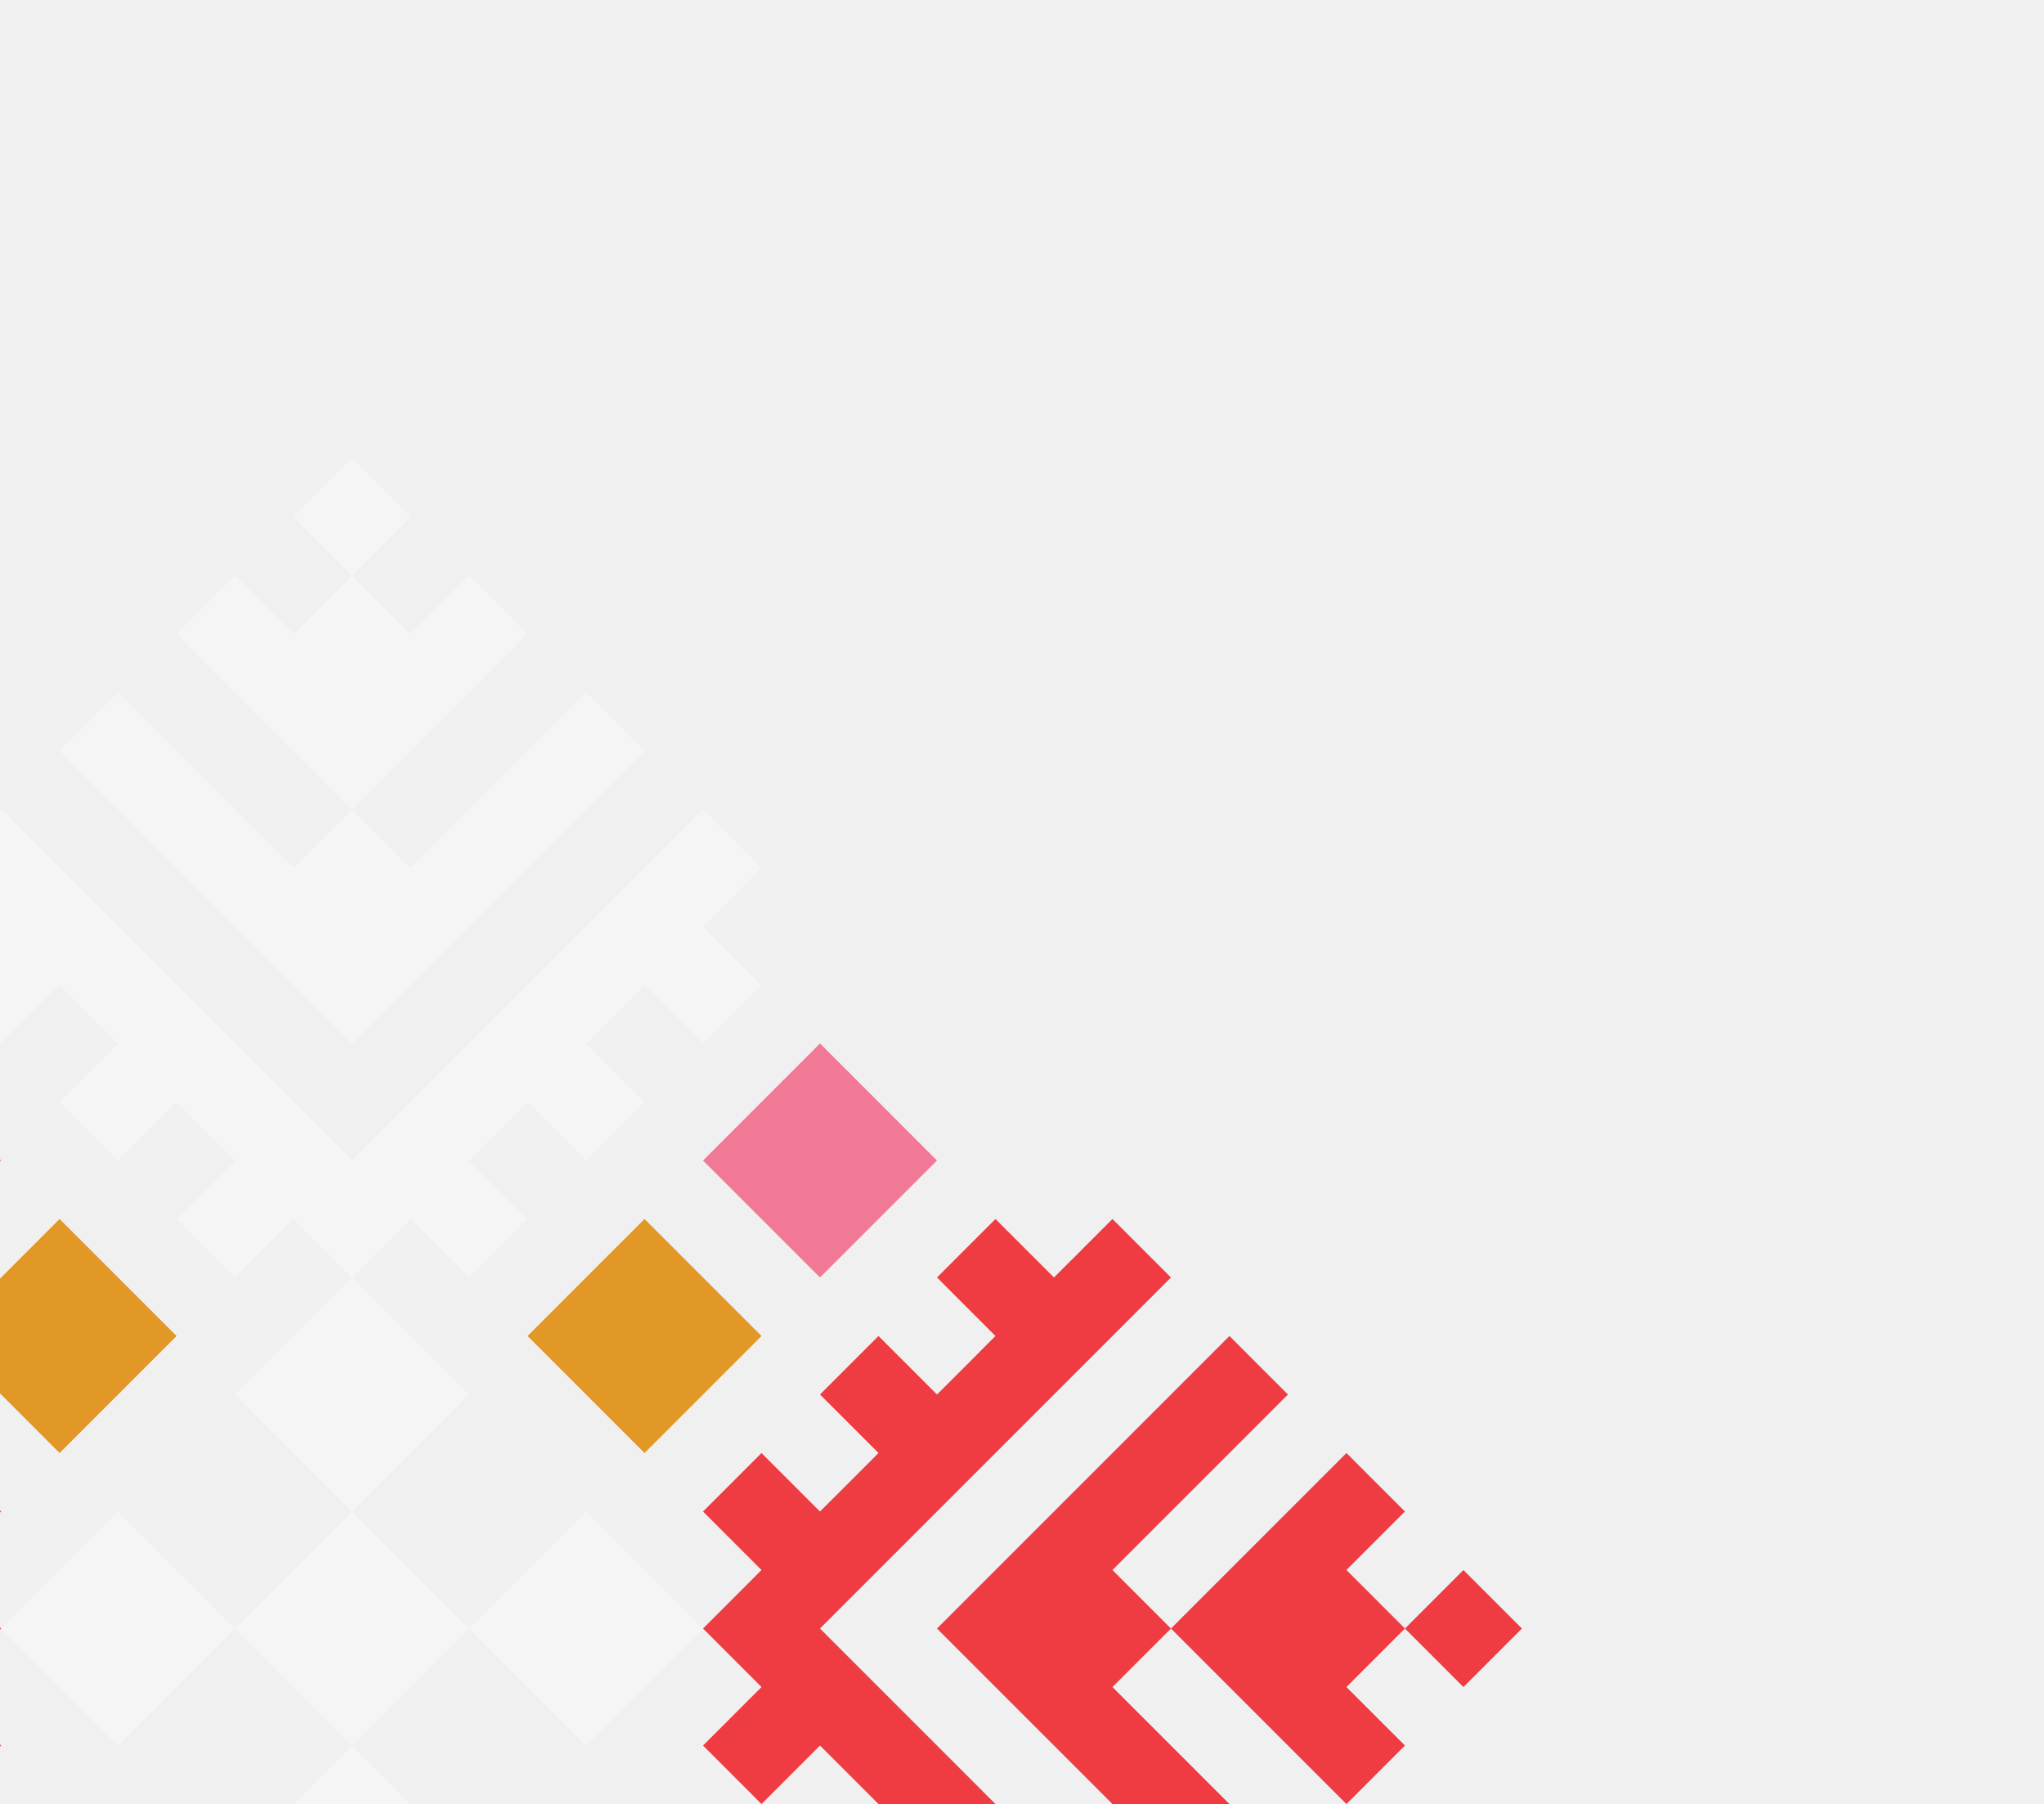
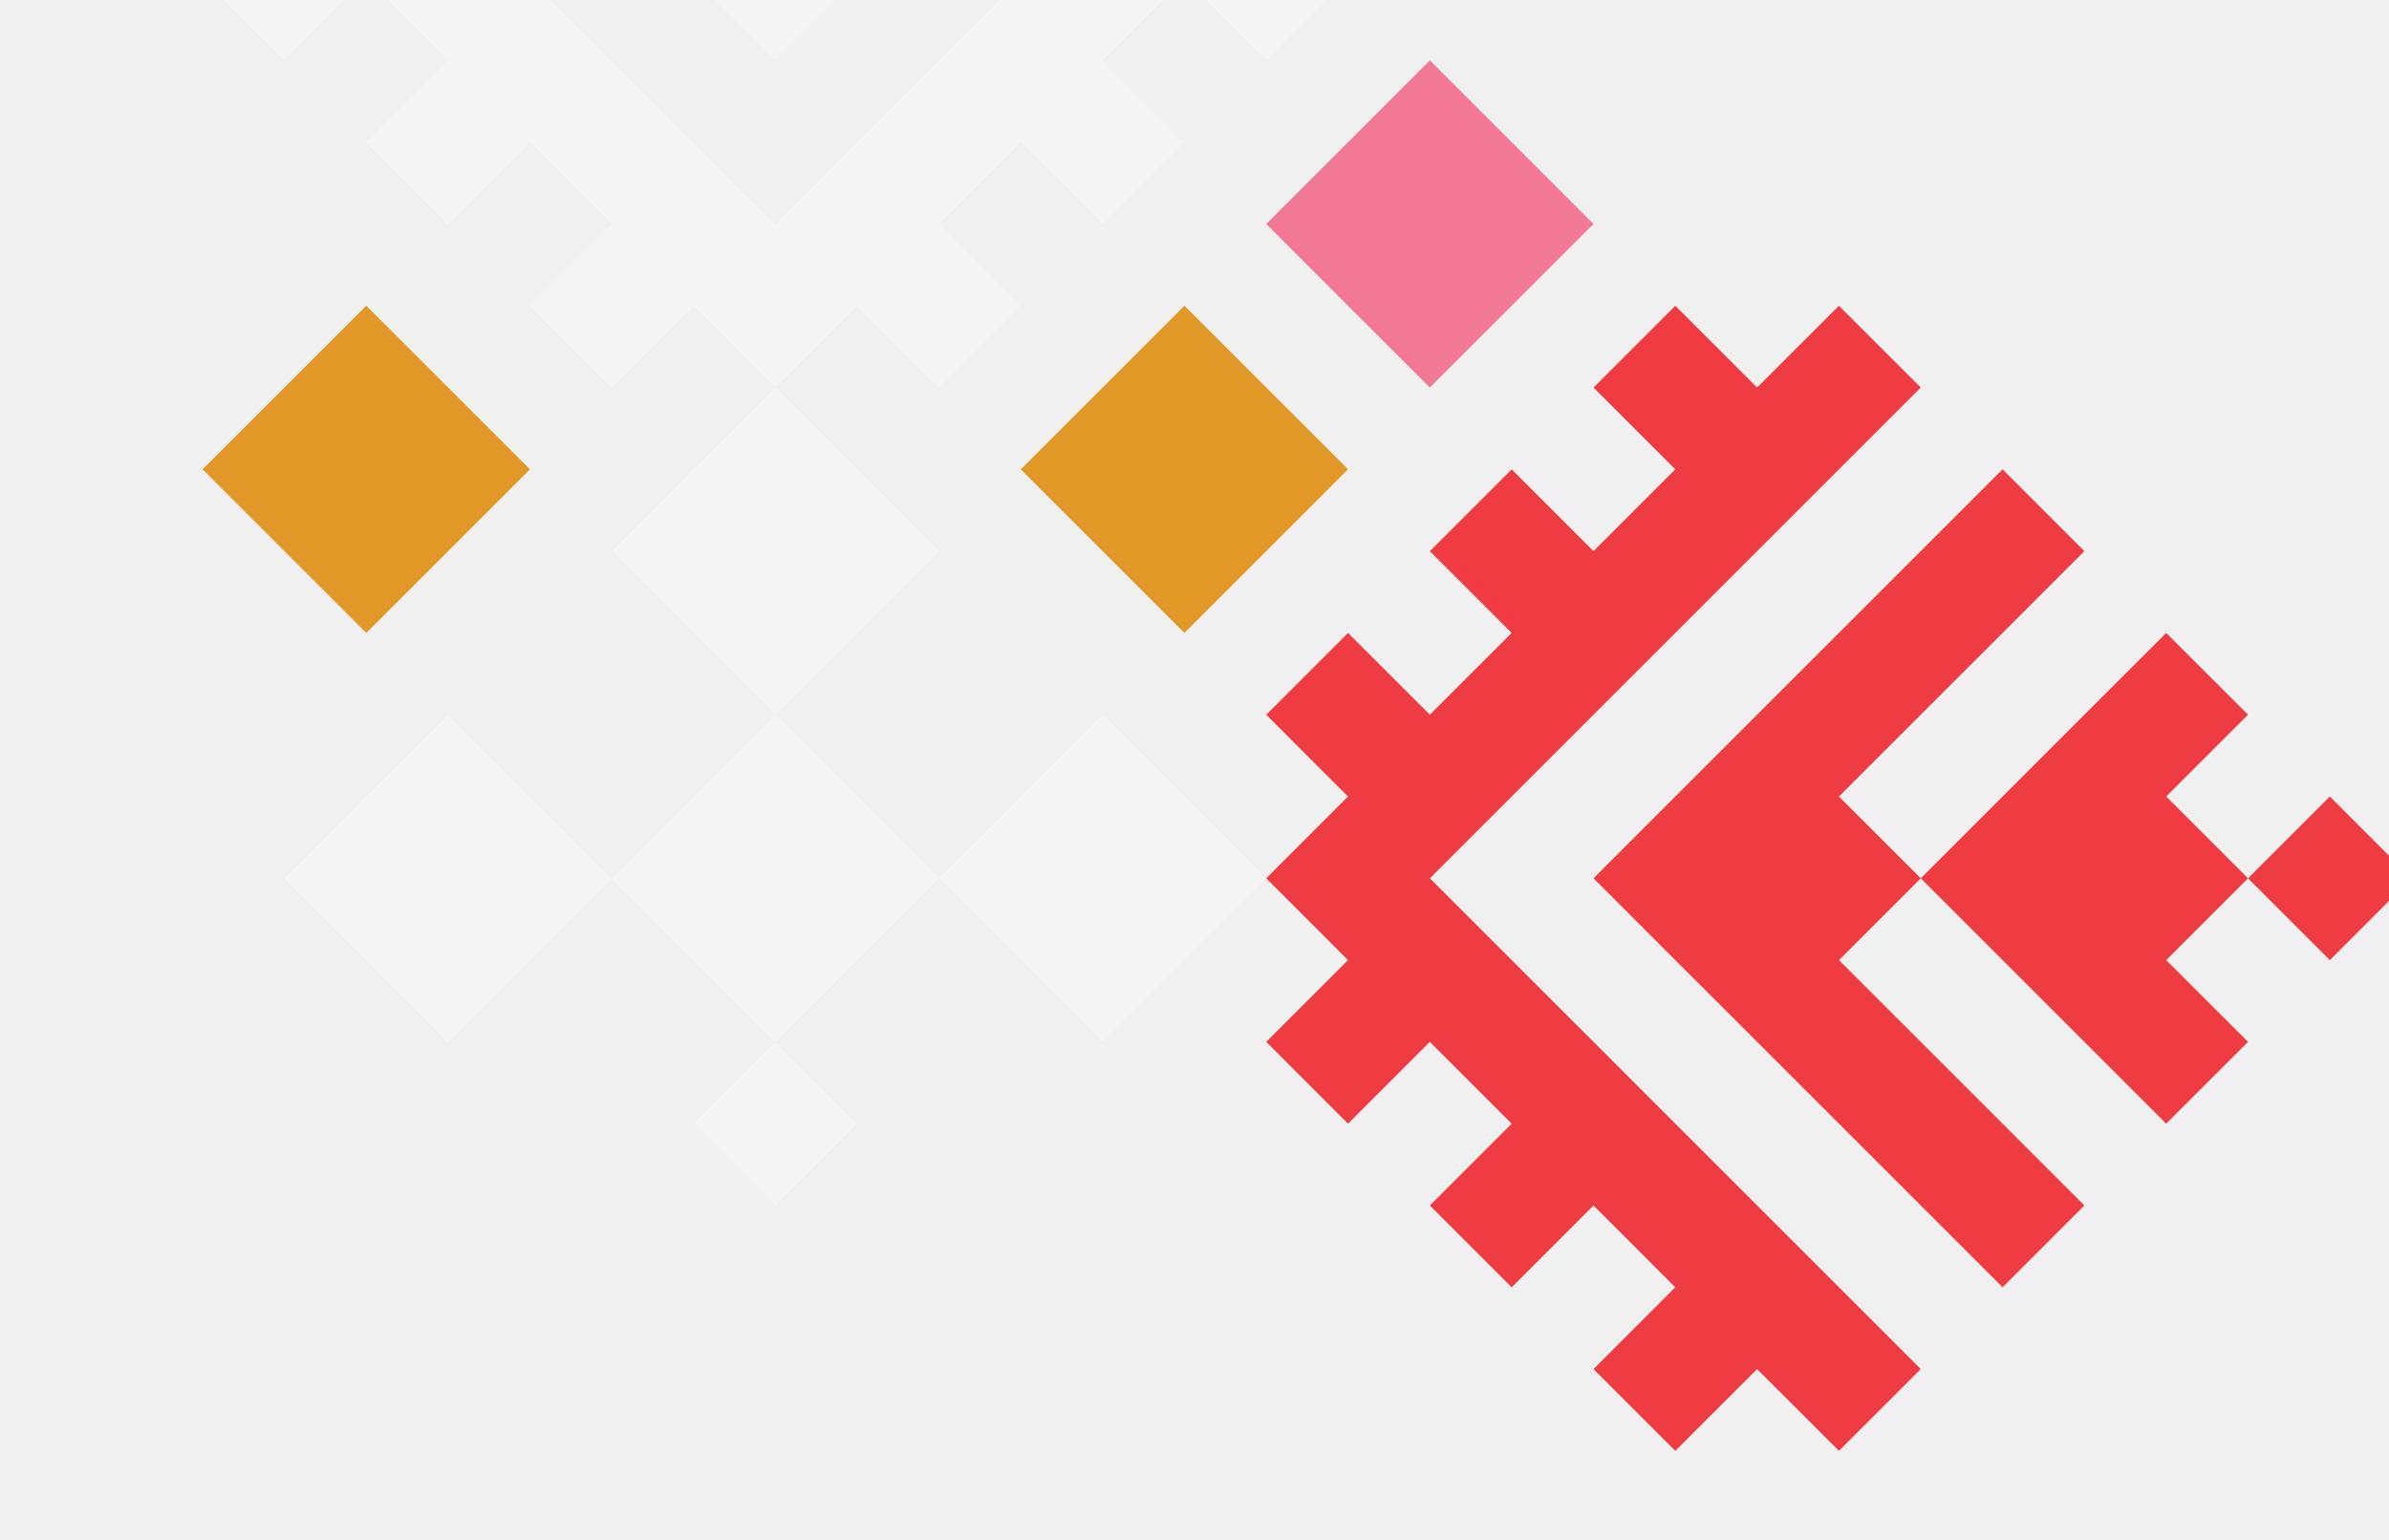
- <svg xmlns="http://www.w3.org/2000/svg" id="Layer_1" data-name="Layer 1" viewBox="0 0 909.51 802.53">
+ <svg xmlns="http://www.w3.org/2000/svg" id="Layer_1" data-name="Layer 1" viewBox="-90 445 760 490">
  <defs>
    <style>
      .cls-1 {
        fill: #e19826;
      }

      .cls-2, .cls-3 {
        fill: #fff;
      }

      .cls-2, .cls-4 {
        opacity: .35;
      }

      .cls-5 {
        fill: #ee3c42;
      }

      .cls-6 {
        fill: #f17996;
      }
    </style>
  </defs>
  <rect class="cls-2" x="138.25" y="784.17" width="36.81" height="36.81" transform="translate(834.93 1259.31) rotate(135)" />
  <polygon class="cls-1" points="312.82 620.38 338.84 594.35 312.82 568.32 286.79 542.3 260.76 568.32 234.73 594.35 260.76 620.38 286.79 646.41 312.82 620.38" />
  <polygon class="cls-6" points="390.9 542.3 416.93 516.27 390.9 490.24 364.87 464.21 338.84 490.24 312.82 516.27 338.84 542.3 364.87 568.32 390.9 542.3" />
-   <polygon class="cls-6" points="-25.54 542.3 .49 516.27 -25.54 490.24 -51.57 464.21 -77.6 490.24 -103.62 516.27 -77.6 542.3 -51.57 568.32 -25.54 542.3" />
  <polygon class="cls-1" points="52.54 620.38 78.57 594.35 52.54 568.32 26.51 542.3 .49 568.32 -25.54 594.35 .49 620.38 26.51 646.41 52.54 620.38" />
  <polygon class="cls-2" points="182.68 646.41 208.71 620.38 182.68 594.35 156.65 568.32 130.62 594.35 104.6 620.38 130.62 646.41 156.65 672.43 182.68 646.41" />
  <polygon class="cls-2" points="182.68 750.52 208.71 724.49 182.68 698.46 156.65 672.43 130.62 698.46 104.6 724.49 130.62 750.52 156.65 776.54 182.68 750.52" />
  <polygon class="cls-2" points="286.79 750.52 312.82 724.49 286.79 698.46 260.76 672.43 234.73 698.46 208.71 724.49 234.73 750.52 260.76 776.54 286.79 750.52" />
  <polygon class="cls-2" points="78.57 750.52 104.6 724.49 78.57 698.46 52.54 672.43 26.51 698.46 .49 724.49 26.51 750.52 52.54 776.54 78.57 750.52" />
  <g>
    <rect class="cls-5" x="632.77" y="706.09" width="36.81" height="36.81" transform="translate(-321.57 672.65) rotate(-45)" />
    <polygon class="cls-5" points="573.09 776.54 599.12 802.57 625.15 776.54 599.12 750.52 625.15 724.49 599.12 698.46 625.15 672.43 599.12 646.41 573.09 672.43 547.07 698.46 521.04 724.49 547.07 750.52 573.09 776.54" />
    <polygon class="cls-5" points="495.01 646.41 468.98 672.43 442.95 698.46 416.93 724.49 442.95 750.52 468.98 776.54 495.01 802.57 521.04 828.6 547.07 854.63 573.09 828.6 547.07 802.57 521.04 776.54 495.01 750.52 521.04 724.49 495.01 698.46 521.04 672.43 547.07 646.41 573.09 620.38 547.07 594.35 521.04 620.38 495.01 646.41" />
    <polygon class="cls-5" points="416.93 880.66 442.95 906.68 468.98 880.66 495.01 906.68 521.04 880.66 495.01 854.63 468.98 828.6 442.95 802.57 416.93 776.54 390.9 750.52 364.87 724.49 390.9 698.46 416.93 672.43 442.95 646.41 468.98 620.38 495.01 594.35 521.04 568.32 495.01 542.3 468.98 568.32 442.95 542.3 416.93 568.32 442.95 594.35 416.93 620.38 390.9 594.35 364.87 620.38 390.9 646.41 364.87 672.43 338.84 646.41 312.82 672.43 338.84 698.46 312.82 724.49 338.84 750.52 312.82 776.54 338.84 802.57 364.87 776.54 390.9 802.57 364.87 828.6 390.9 854.63 416.93 828.6 442.95 854.63 416.93 880.66" />
  </g>
  <g class="cls-4">
    <rect class="cls-3" x="138.25" y="211.56" width="36.81" height="36.81" transform="translate(-116.73 178.12) rotate(-45)" />
    <polygon class="cls-3" points="208.71 308.05 234.73 282.02 208.71 255.99 182.68 282.02 156.65 255.99 130.62 282.02 104.6 255.99 78.57 282.02 104.6 308.05 130.62 334.08 156.65 360.1 182.68 334.08 208.71 308.05" />
    <polygon class="cls-3" points="78.57 386.13 104.6 412.16 130.62 438.19 156.65 464.21 182.68 438.19 208.71 412.16 234.73 386.13 260.76 360.1 286.79 334.08 260.76 308.05 234.73 334.08 208.71 360.1 182.68 386.13 156.65 360.1 130.62 386.13 104.6 360.1 78.57 334.08 52.54 308.05 26.51 334.08 52.54 360.1 78.57 386.13" />
    <polygon class="cls-3" points="312.82 464.21 338.84 438.19 312.82 412.16 338.84 386.13 312.82 360.1 286.79 386.13 260.76 412.16 234.73 438.19 208.71 464.21 182.68 490.24 156.65 516.27 130.62 490.24 104.6 464.21 78.57 438.19 52.54 412.16 26.51 386.13 .49 360.1 -25.54 386.13 .49 412.16 -25.54 438.19 .49 464.21 26.51 438.19 52.54 464.21 26.51 490.24 52.54 516.27 78.57 490.24 104.6 516.27 78.57 542.3 104.6 568.32 130.62 542.3 156.65 568.32 182.68 542.3 208.71 568.32 234.73 542.3 208.71 516.27 234.73 490.24 260.76 516.27 286.79 490.24 260.76 464.21 286.79 438.19 312.82 464.21" />
  </g>
-   <polygon class="cls-5" points="-103.62 568.32 -129.65 542.3 -155.68 568.32 -181.71 542.3 -207.73 568.32 -181.71 594.35 -155.68 620.38 -129.65 646.41 -103.62 672.43 -77.6 698.46 -51.57 724.49 -77.6 750.52 -103.62 776.54 -129.65 802.57 -155.68 828.6 -181.71 854.63 -207.73 880.66 -181.71 906.68 -155.68 880.66 -129.65 906.68 -103.62 880.65 -129.65 854.63 -103.62 828.6 -77.6 854.63 -51.57 828.6 -77.6 802.57 -51.57 776.54 -25.54 802.57 .49 776.54 -25.54 750.52 .49 724.49 -25.54 698.46 .49 672.43 -25.54 646.41 -51.57 672.43 -77.6 646.41 -51.57 620.38 -77.6 594.35 -103.62 620.38 -129.65 594.35 -103.62 568.32" />
</svg>
